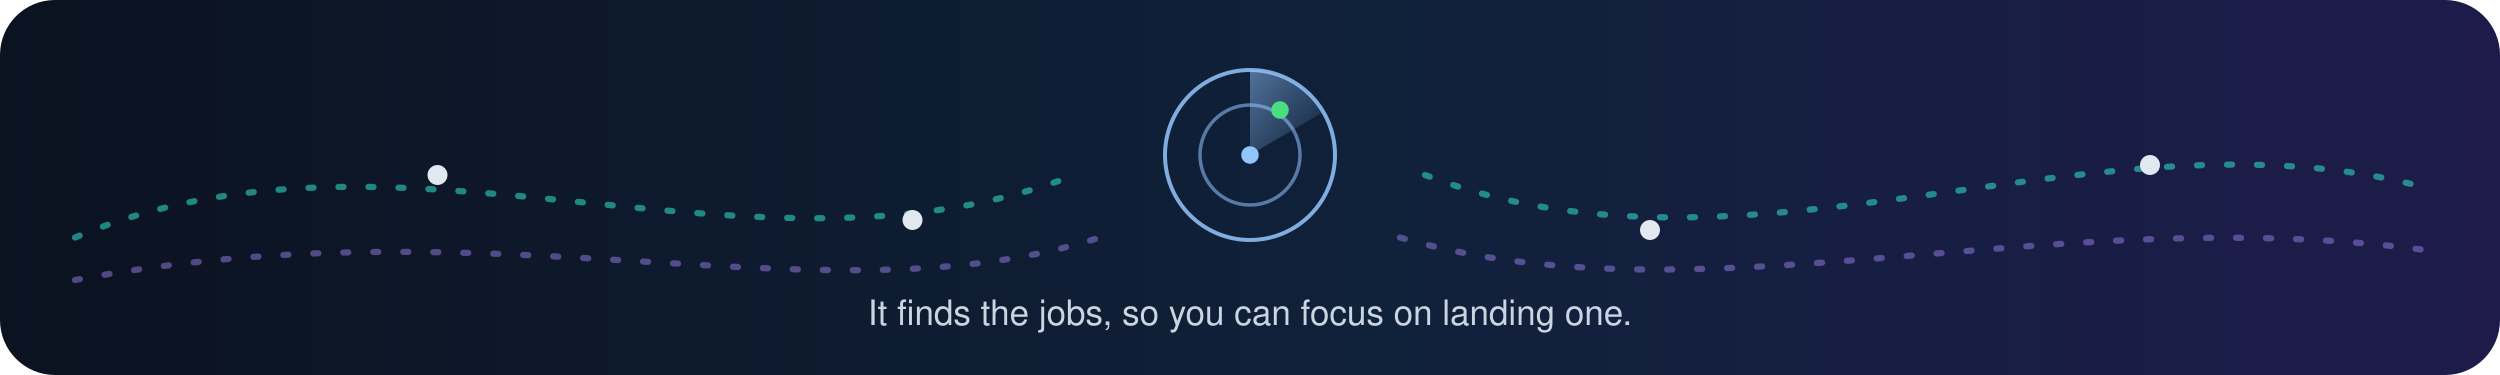
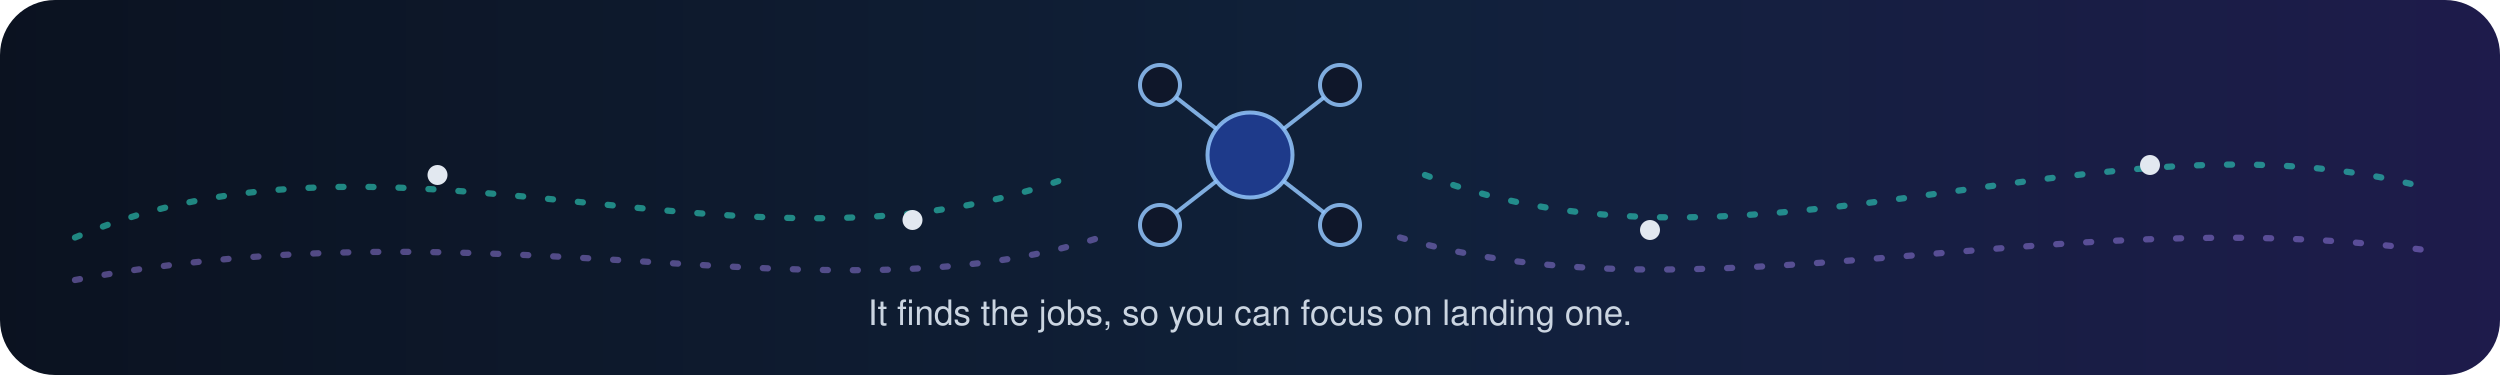
<svg xmlns="http://www.w3.org/2000/svg" viewBox="0 0 1000 150" width="1000" height="150" role="img" aria-label="It finds the jobs, so you can focus on landing one.">
  <defs>
    <linearGradient id="bg" x1="0" y1="0" x2="1" y2="0">
      <stop offset="0" stop-color="#0B1220" />
      <stop offset="0.55" stop-color="#10213A" />
      <stop offset="1" stop-color="#1E1B4B" />
    </linearGradient>
-     <linearGradient id="sweep" x1="0" y1="0" x2="1" y2="1">
-       <stop offset="0" stop-color="#93C5FD" stop-opacity="0.5" />
-       <stop offset="1" stop-color="#93C5FD" stop-opacity="0" />
-     </linearGradient>
  </defs>
  <style>
    text { font-family: "Segoe UI", -apple-system, Helvetica, Arial, sans-serif; }
    .wave { fill: none; stroke-width: 2.5; stroke-linecap: round; stroke-dasharray: 2 10; animation: flow 6s linear infinite; }
    @keyframes flow { to { stroke-dashoffset: -120; } }
-     .spin { animation: spin 4s linear infinite; transform-origin: 500px 62px; }
-     @keyframes spin { to { transform: rotate(360deg); } }
+     .pulse { animation: pulse 3s ease-in-out infinite; transform-origin: 500px 62px; }
+     @keyframes pulse { 0%, 100% { transform: scale(1); } 50% { transform: scale(1.08); } }
  </style>
  <rect width="1000" height="150" rx="22" fill="url(#bg)" />
  <path class="wave" stroke="#2DD4BF" stroke-opacity="0.6" d="M30 95 C 160 40, 300 120, 430 70 M570 70 C 700 120, 840 40, 970 75" />
  <path class="wave" stroke="#A78BFA" stroke-opacity="0.45" style="animation-duration:9s" d="M30 112 C 200 80, 330 130, 440 95 M560 95 C 680 130, 820 80, 970 100" />
  <circle cx="175" cy="70" r="4" fill="#E2E8F0" />
  <circle cx="365" cy="88" r="4" fill="#E2E8F0" />
  <circle cx="660" cy="92" r="4" fill="#E2E8F0" />
  <circle cx="860" cy="66" r="4" fill="#E2E8F0" />
-   <g stroke="#93C5FD" fill="none">
-     <circle cx="500" cy="62" r="34" stroke-opacity="0.85" stroke-width="1.6" />
-     <circle cx="500" cy="62" r="20" stroke-opacity="0.55" stroke-width="1.4" />
+   <g class="pulse" stroke="#93C5FD" stroke-opacity="0.85" stroke-width="1.6">
+     <line x1="500" y1="62" x2="464" y2="34" />
+     <line x1="500" y1="62" x2="536" y2="34" />
+     <line x1="500" y1="62" x2="464" y2="90" />
+     <line x1="500" y1="62" x2="536" y2="90" />
+     <circle cx="500" cy="62" r="17" fill="#1E3A8A" />
+     <circle cx="464" cy="34" r="8" fill="#0F172A" />
+     <circle cx="536" cy="34" r="8" fill="#0F172A" />
+     <circle cx="464" cy="90" r="8" fill="#0F172A" />
+     <circle cx="536" cy="90" r="8" fill="#0F172A" />
  </g>
-   <path class="spin" d="M500 62 L500 28 A34 34 0 0 1 529 45 Z" fill="url(#sweep)" />
-   <circle cx="512" cy="44" r="3.5" fill="#4ADE80" />
-   <circle cx="500" cy="62" r="3.5" fill="#93C5FD" />
  <text x="500" y="130" font-size="14" fill="#CBD5E1" text-anchor="middle">It finds the jobs, so you can focus on landing one.</text>
</svg>
